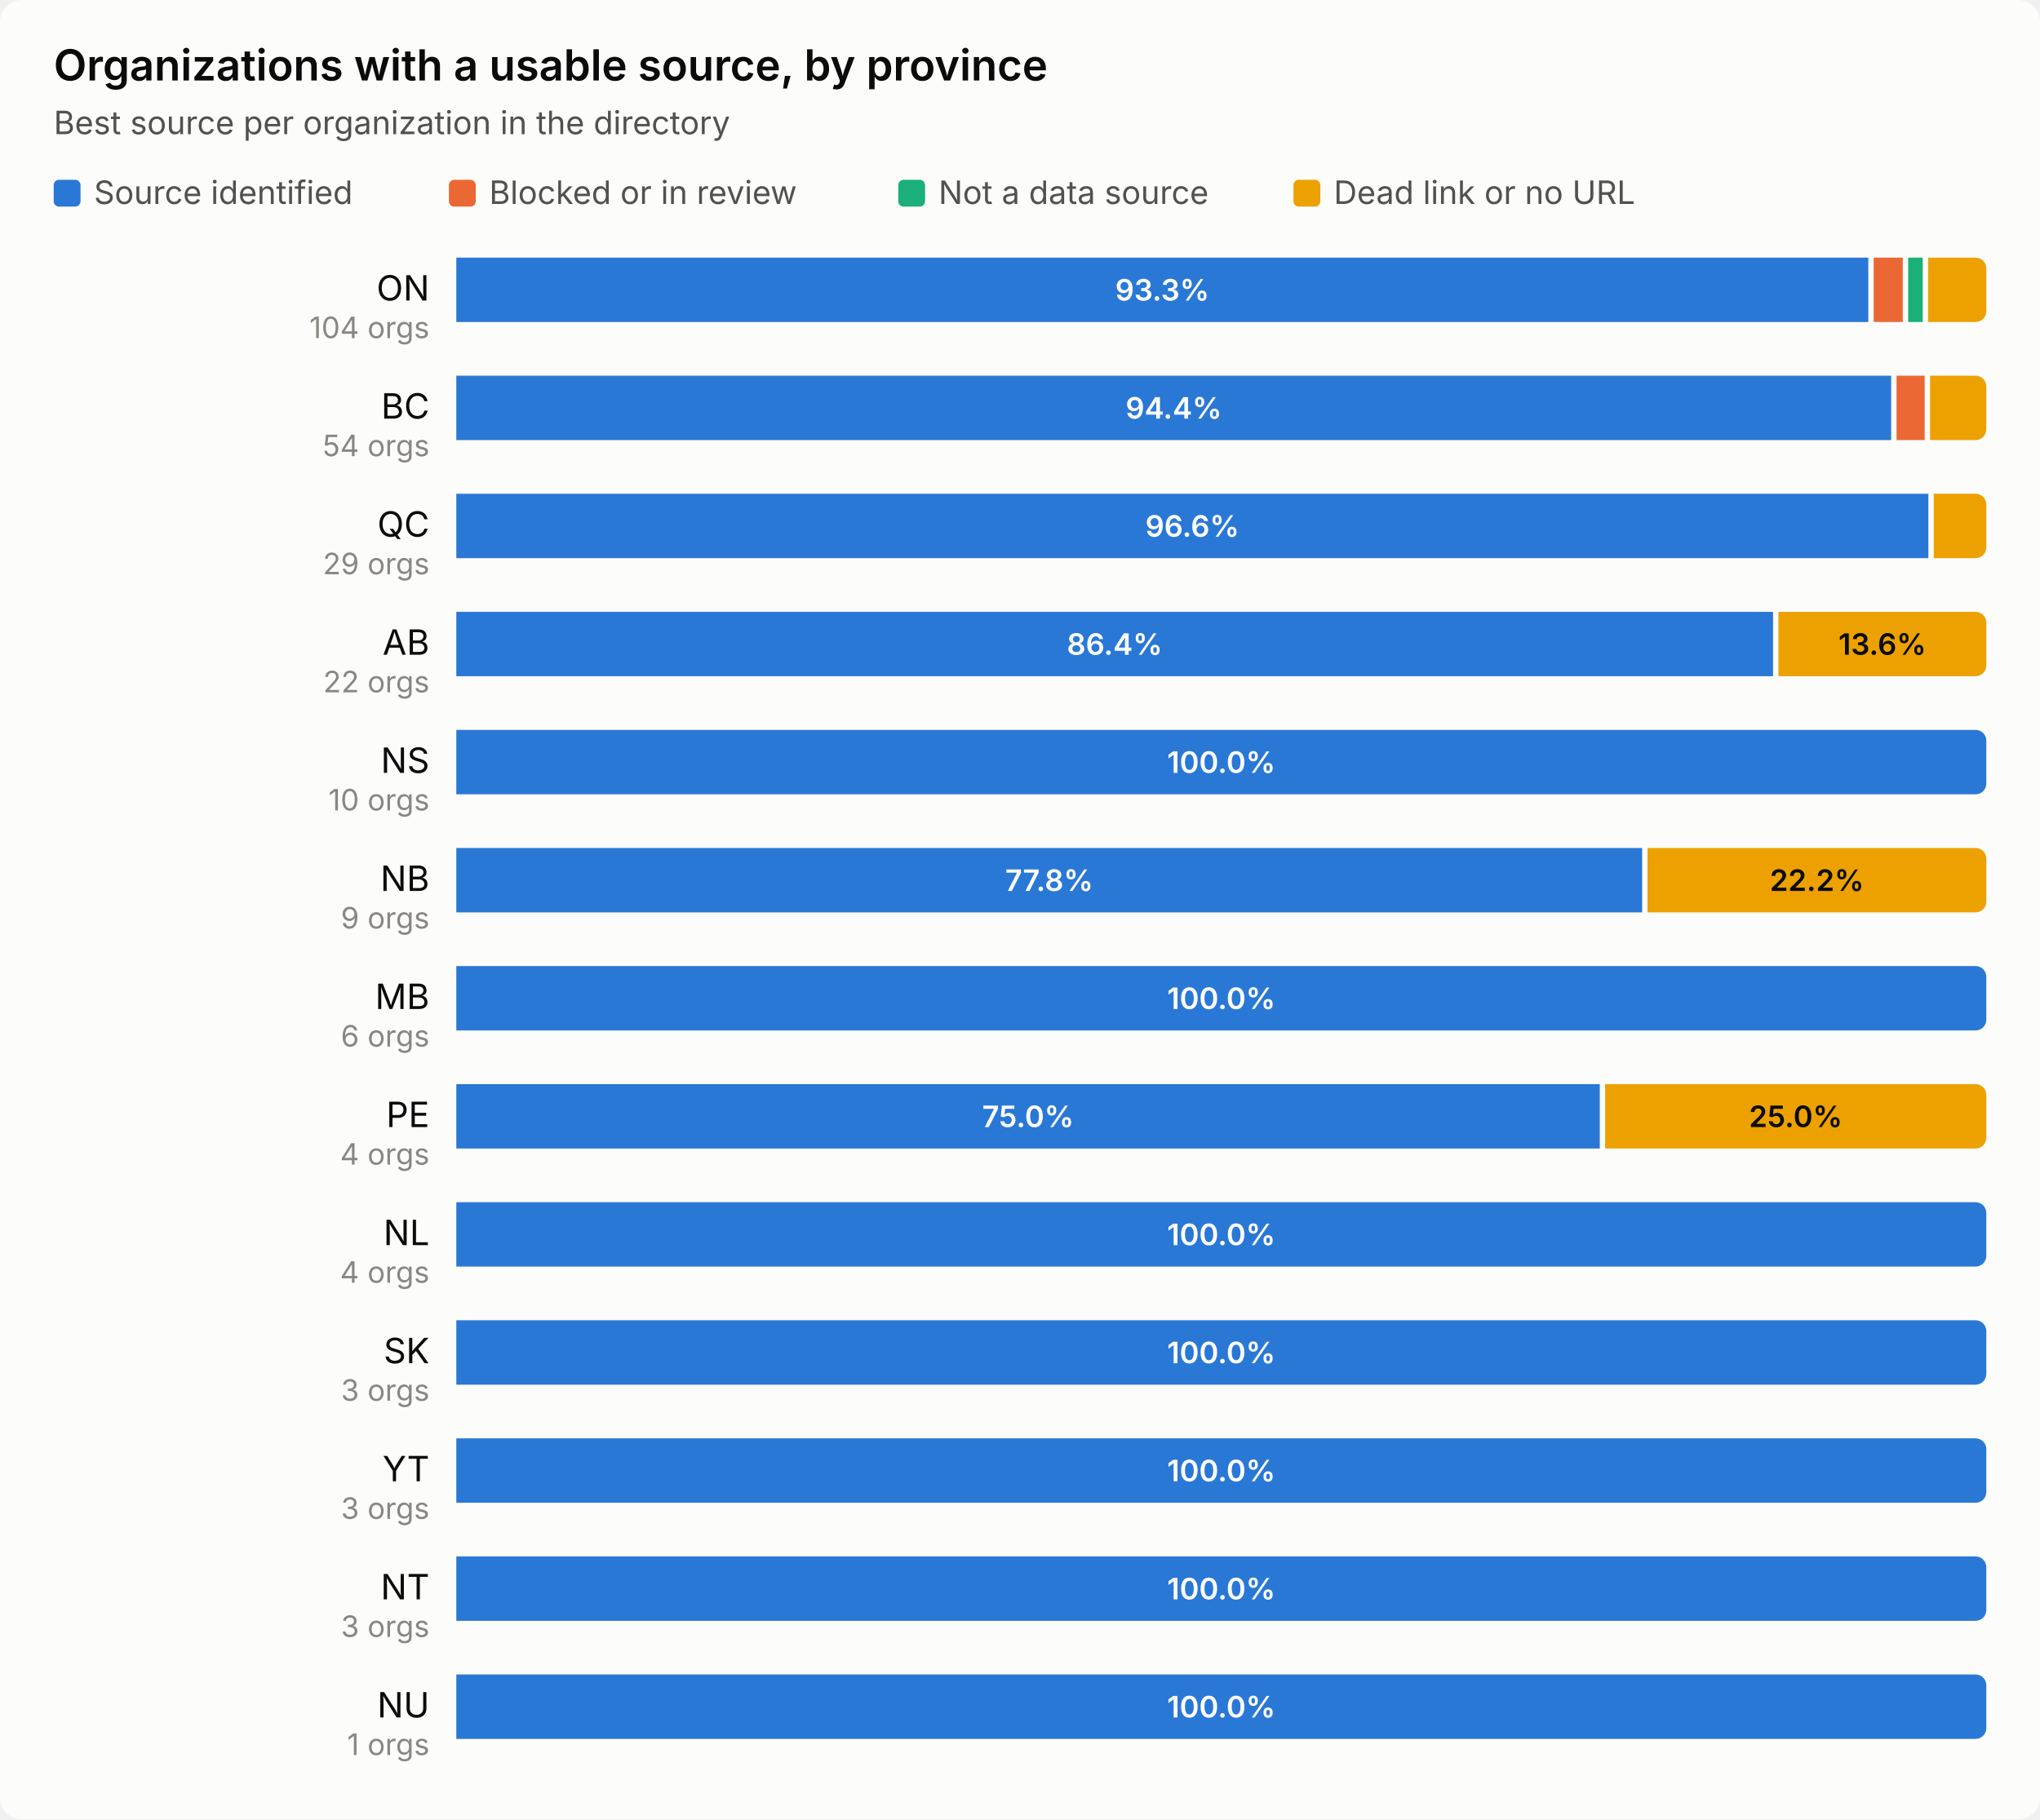
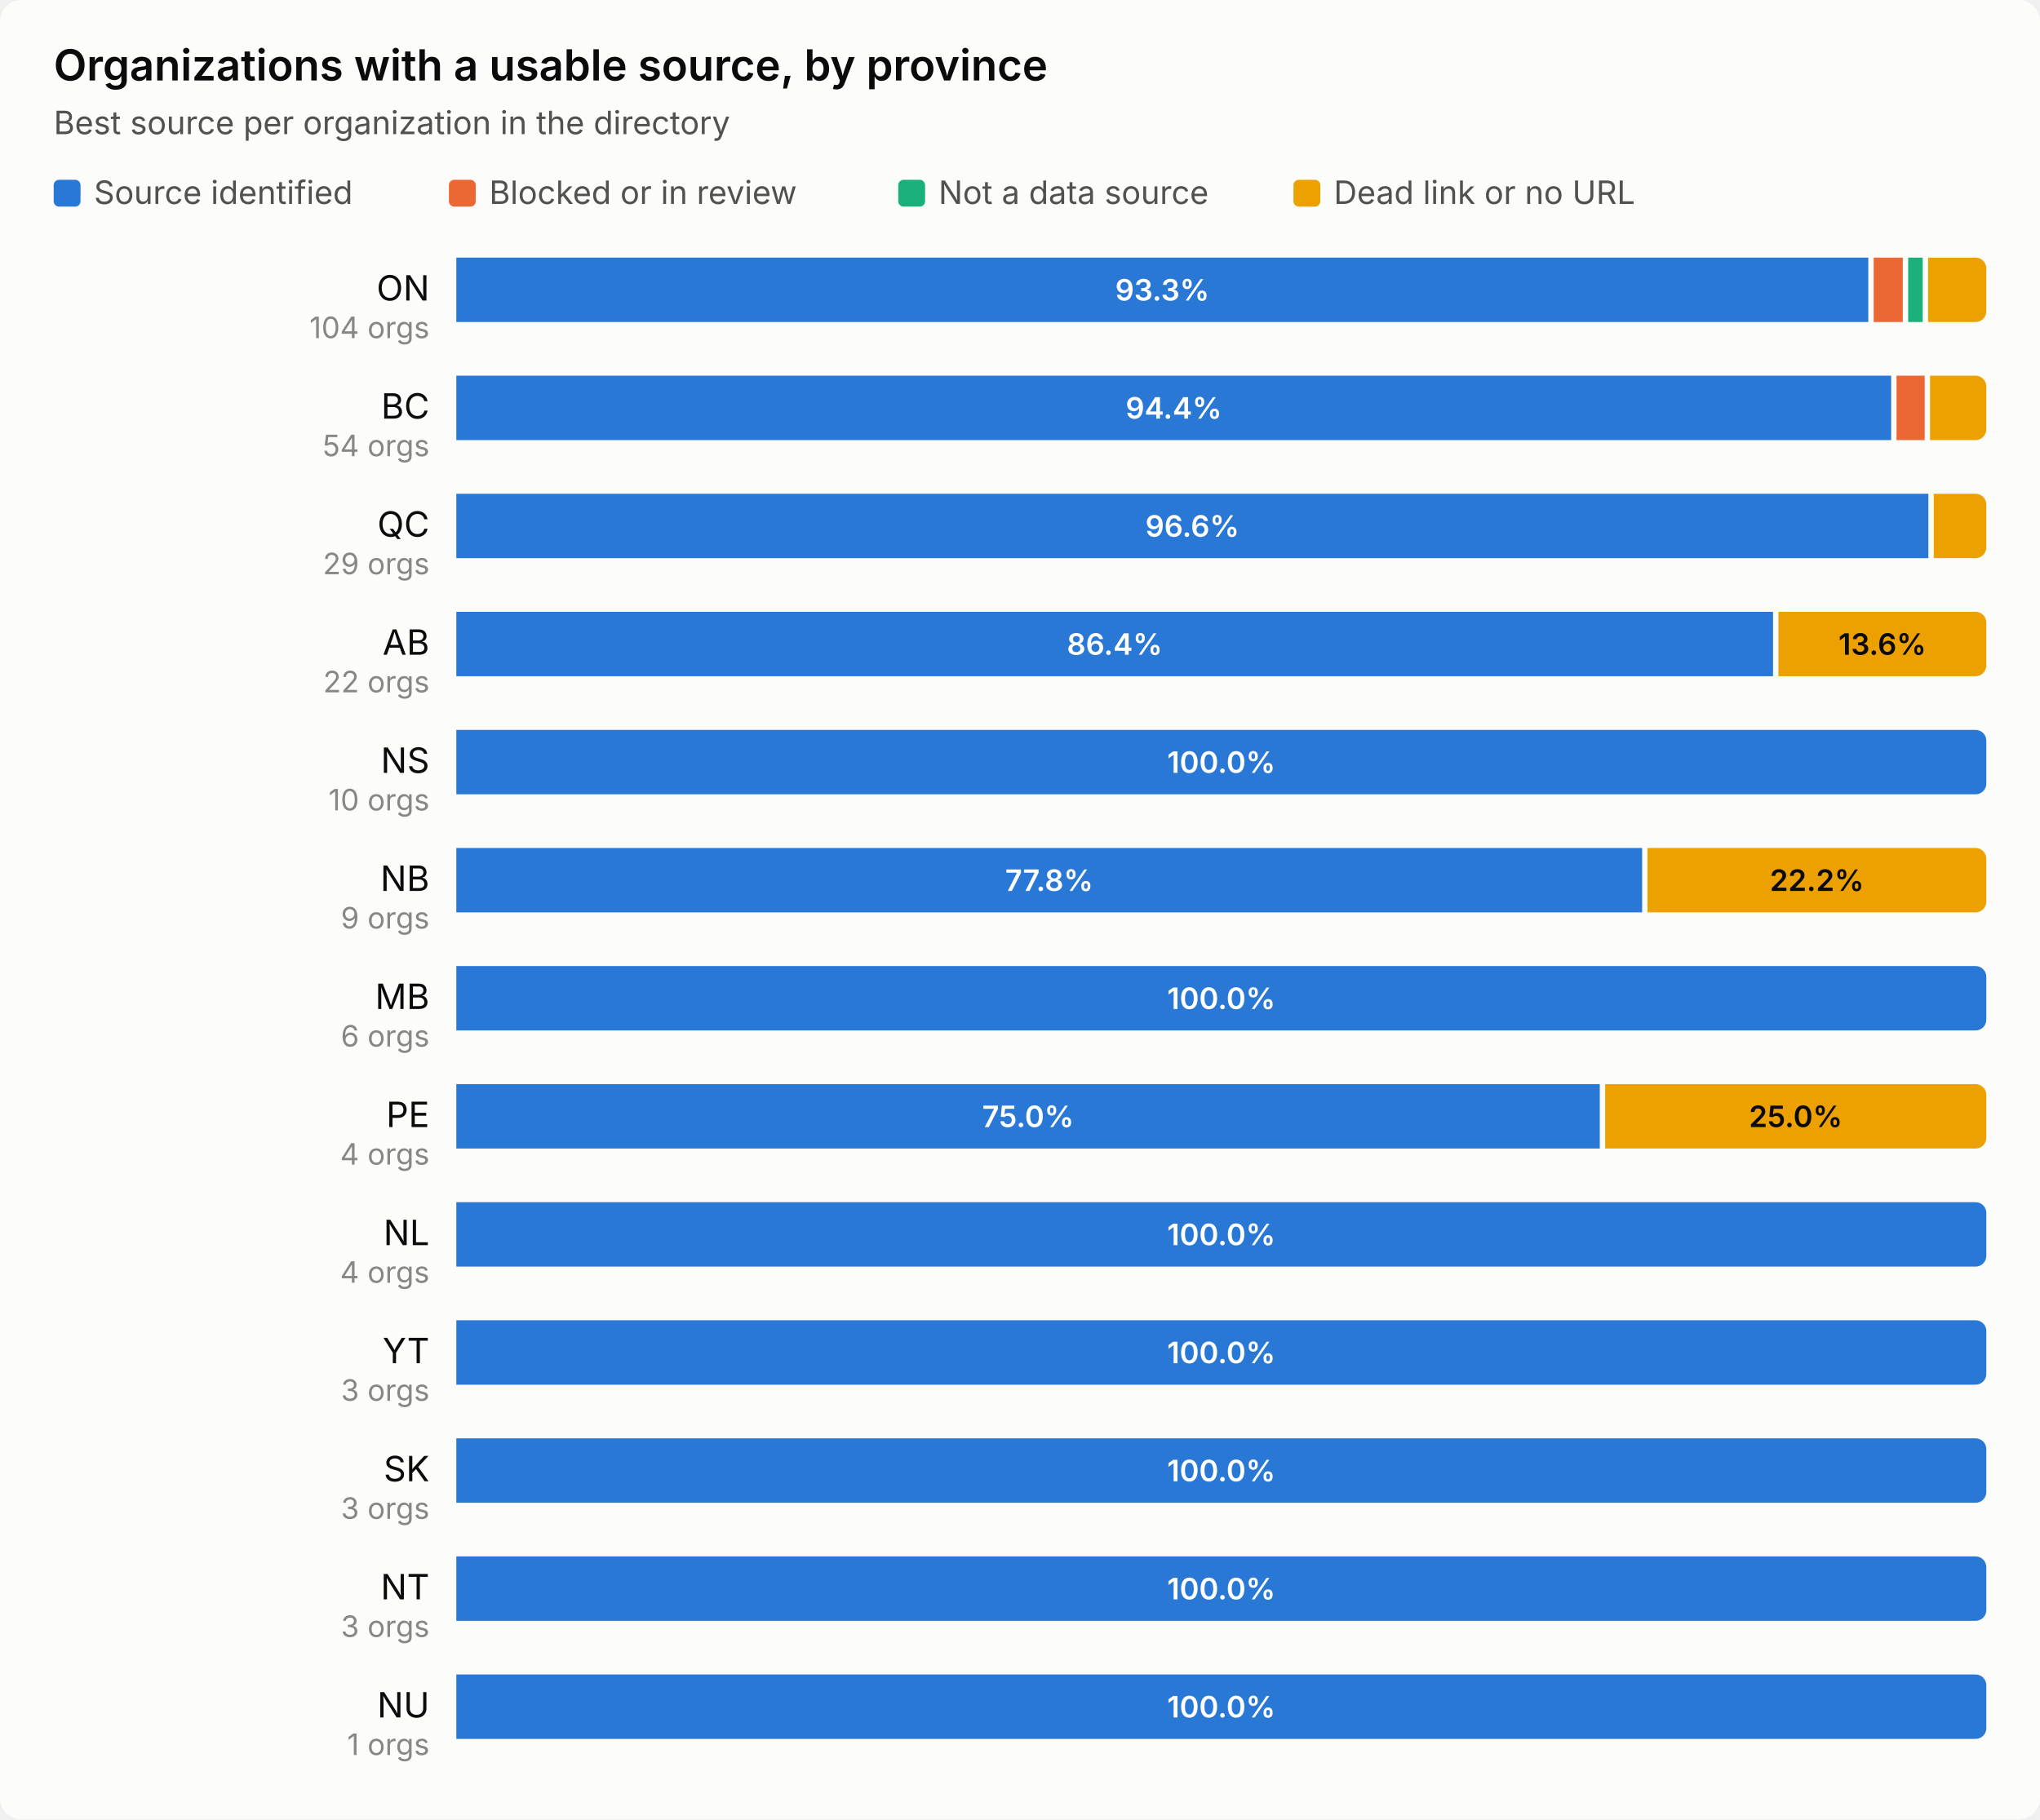
<svg xmlns="http://www.w3.org/2000/svg" viewBox="0 0 760 678" width="760" height="678" role="img" aria-labelledby="t d">
  <style>
.t{font:600 16px system-ui,-apple-system,"Segoe UI",sans-serif} .st,.v{font:12px system-ui,-apple-system,"Segoe UI",sans-serif} .l{font:13px system-ui,-apple-system,"Segoe UI",sans-serif} .m{font:11px system-ui,-apple-system,"Segoe UI",sans-serif} .in{font:600 11px system-ui,-apple-system,"Segoe UI",sans-serif}
.v{font-variant-numeric:tabular-nums} .grid,.base{stroke-width:1}
.bg{fill:#fcfcfb} .t,.l{fill:#0b0b0b} .st,.v{fill:#52514e} .m{fill:#898781} .grid{stroke:#e1e0d9} .base{stroke:#c3c2b7} .s1{fill:#2a78d6} .s2{fill:#eb6834} .s3{fill:#1baf7a} .s4{fill:#eda100} .s5{fill:#e87ba4}
.i1,.i2{fill:#ffffff} .i3,.i4,.i5{fill:#0b0b0b}
@media (prefers-color-scheme: dark){.bg{fill:#1a1a19} .t,.l{fill:#ffffff} .st,.v{fill:#c3c2b7} .m{fill:#898781} .grid{stroke:#2c2c2a} .base{stroke:#383835} .s1{fill:#3987e5} .s2{fill:#d95926} .s3{fill:#199e70} .s4{fill:#c98500} .s5{fill:#d55181} .i3,.i5{fill:#ffffff}}
</style>
  <rect class="bg" width="760" height="678" rx="8" />
  <text class="t" x="20" y="30">Organizations with a usable source, by province</text>
  <text class="st" x="20" y="50">Best source per organization in the directory</text>
  <rect class="s1" x="20" y="67" width="10" height="10" rx="2" />
  <text class="v" x="35" y="76">Source identified</text>
  <rect class="s2" x="167.24" y="67" width="10" height="10" rx="2" />
  <text class="v" x="182.24" y="76">Blocked or in review</text>
  <rect class="s3" x="334.64" y="67" width="10" height="10" rx="2" />
  <text class="v" x="349.64" y="76">Not a data source</text>
  <rect class="s4" x="481.88" y="67" width="10" height="10" rx="2" />
  <text class="v" x="496.88" y="76">Dead link or no URL</text>
  <text class="l" x="160" y="112" text-anchor="end">ON</text>
  <text class="m" x="160" y="126" text-anchor="end">104 orgs</text>
  <path class="s1" d="M170,96h526.038v24h-526.038z" />
  <text x="433.019" y="112" text-anchor="middle" class="in i1">93.3%</text>
  <path class="s2" d="M698.038,96h10.846v24h-10.846z" />
  <path class="s3" d="M710.885,96h5.423v24h-5.423z" />
  <path class="s4" d="M718.308,96h17.692a4,4 0 0 1 4,4v16a4,4 0 0 1 -4,4h-17.692z" />
  <text class="l" x="160" y="156" text-anchor="end">BC</text>
  <text class="m" x="160" y="170" text-anchor="end">54 orgs</text>
  <path class="s1" d="M170,140h534.556v24h-534.556z" />
  <text x="437.278" y="156" text-anchor="middle" class="in i1">94.4%</text>
  <path class="s2" d="M706.556,140h10.481v24h-10.481z" />
  <path class="s4" d="M719.037,140h16.963a4,4 0 0 1 4,4v16a4,4 0 0 1 -4,4h-16.963z" />
  <text class="l" x="160" y="200" text-anchor="end">QC</text>
  <text class="m" x="160" y="214" text-anchor="end">29 orgs</text>
  <path class="s1" d="M170,184h548.414v24h-548.414z" />
  <text x="444.207" y="200" text-anchor="middle" class="in i1">96.6%</text>
  <path class="s4" d="M720.414,184h15.586a4,4 0 0 1 4,4v16a4,4 0 0 1 -4,4h-15.586z" />
  <text class="l" x="160" y="244" text-anchor="end">AB</text>
  <text class="m" x="160" y="258" text-anchor="end">22 orgs</text>
  <path class="s1" d="M170,228h490.545v24h-490.545z" />
  <text x="415.273" y="244" text-anchor="middle" class="in i1">86.4%</text>
  <path class="s4" d="M662.545,228h73.455a4,4 0 0 1 4,4v16a4,4 0 0 1 -4,4h-73.455z" />
  <text x="701.273" y="244" text-anchor="middle" class="in i4">13.6%</text>
  <text class="l" x="160" y="288" text-anchor="end">NS</text>
  <text class="m" x="160" y="302" text-anchor="end">10 orgs</text>
  <path class="s1" d="M170,272h566a4,4 0 0 1 4,4v16a4,4 0 0 1 -4,4h-566z" />
  <text x="455" y="288" text-anchor="middle" class="in i1">100.0%</text>
  <text class="l" x="160" y="332" text-anchor="end">NB</text>
  <text class="m" x="160" y="346" text-anchor="end">9 orgs</text>
  <path class="s1" d="M170,316h441.778v24h-441.778z" />
  <text x="390.889" y="332" text-anchor="middle" class="in i1">77.8%</text>
  <path class="s4" d="M613.778,316h122.222a4,4 0 0 1 4,4v16a4,4 0 0 1 -4,4h-122.222z" />
  <text x="676.889" y="332" text-anchor="middle" class="in i4">22.2%</text>
  <text class="l" x="160" y="376" text-anchor="end">MB</text>
  <text class="m" x="160" y="390" text-anchor="end">6 orgs</text>
  <path class="s1" d="M170,360h566a4,4 0 0 1 4,4v16a4,4 0 0 1 -4,4h-566z" />
  <text x="455" y="376" text-anchor="middle" class="in i1">100.0%</text>
  <text class="l" x="160" y="420" text-anchor="end">PE</text>
  <text class="m" x="160" y="434" text-anchor="end">4 orgs</text>
  <path class="s1" d="M170,404h426v24h-426z" />
  <text x="383" y="420" text-anchor="middle" class="in i1">75.0%</text>
  <path class="s4" d="M598,404h138a4,4 0 0 1 4,4v16a4,4 0 0 1 -4,4h-138z" />
  <text x="669" y="420" text-anchor="middle" class="in i4">25.0%</text>
  <text class="l" x="160" y="464" text-anchor="end">NL</text>
  <text class="m" x="160" y="478" text-anchor="end">4 orgs</text>
  <path class="s1" d="M170,448h566a4,4 0 0 1 4,4v16a4,4 0 0 1 -4,4h-566z" />
  <text x="455" y="464" text-anchor="middle" class="in i1">100.0%</text>
-   <text class="l" x="160" y="508" text-anchor="end">SK</text>
+   <text class="l" x="160" y="508" text-anchor="end">YT</text>
  <text class="m" x="160" y="522" text-anchor="end">3 orgs</text>
  <path class="s1" d="M170,492h566a4,4 0 0 1 4,4v16a4,4 0 0 1 -4,4h-566z" />
  <text x="455" y="508" text-anchor="middle" class="in i1">100.0%</text>
-   <text class="l" x="160" y="552" text-anchor="end">YT</text>
+   <text class="l" x="160" y="552" text-anchor="end">SK</text>
  <text class="m" x="160" y="566" text-anchor="end">3 orgs</text>
  <path class="s1" d="M170,536h566a4,4 0 0 1 4,4v16a4,4 0 0 1 -4,4h-566z" />
  <text x="455" y="552" text-anchor="middle" class="in i1">100.0%</text>
  <text class="l" x="160" y="596" text-anchor="end">NT</text>
  <text class="m" x="160" y="610" text-anchor="end">3 orgs</text>
  <path class="s1" d="M170,580h566a4,4 0 0 1 4,4v16a4,4 0 0 1 -4,4h-566z" />
  <text x="455" y="596" text-anchor="middle" class="in i1">100.0%</text>
  <text class="l" x="160" y="640" text-anchor="end">NU</text>
  <text class="m" x="160" y="654" text-anchor="end">1 orgs</text>
  <path class="s1" d="M170,624h566a4,4 0 0 1 4,4v16a4,4 0 0 1 -4,4h-566z" />
  <text x="455" y="640" text-anchor="middle" class="in i1">100.0%</text>
</svg>
